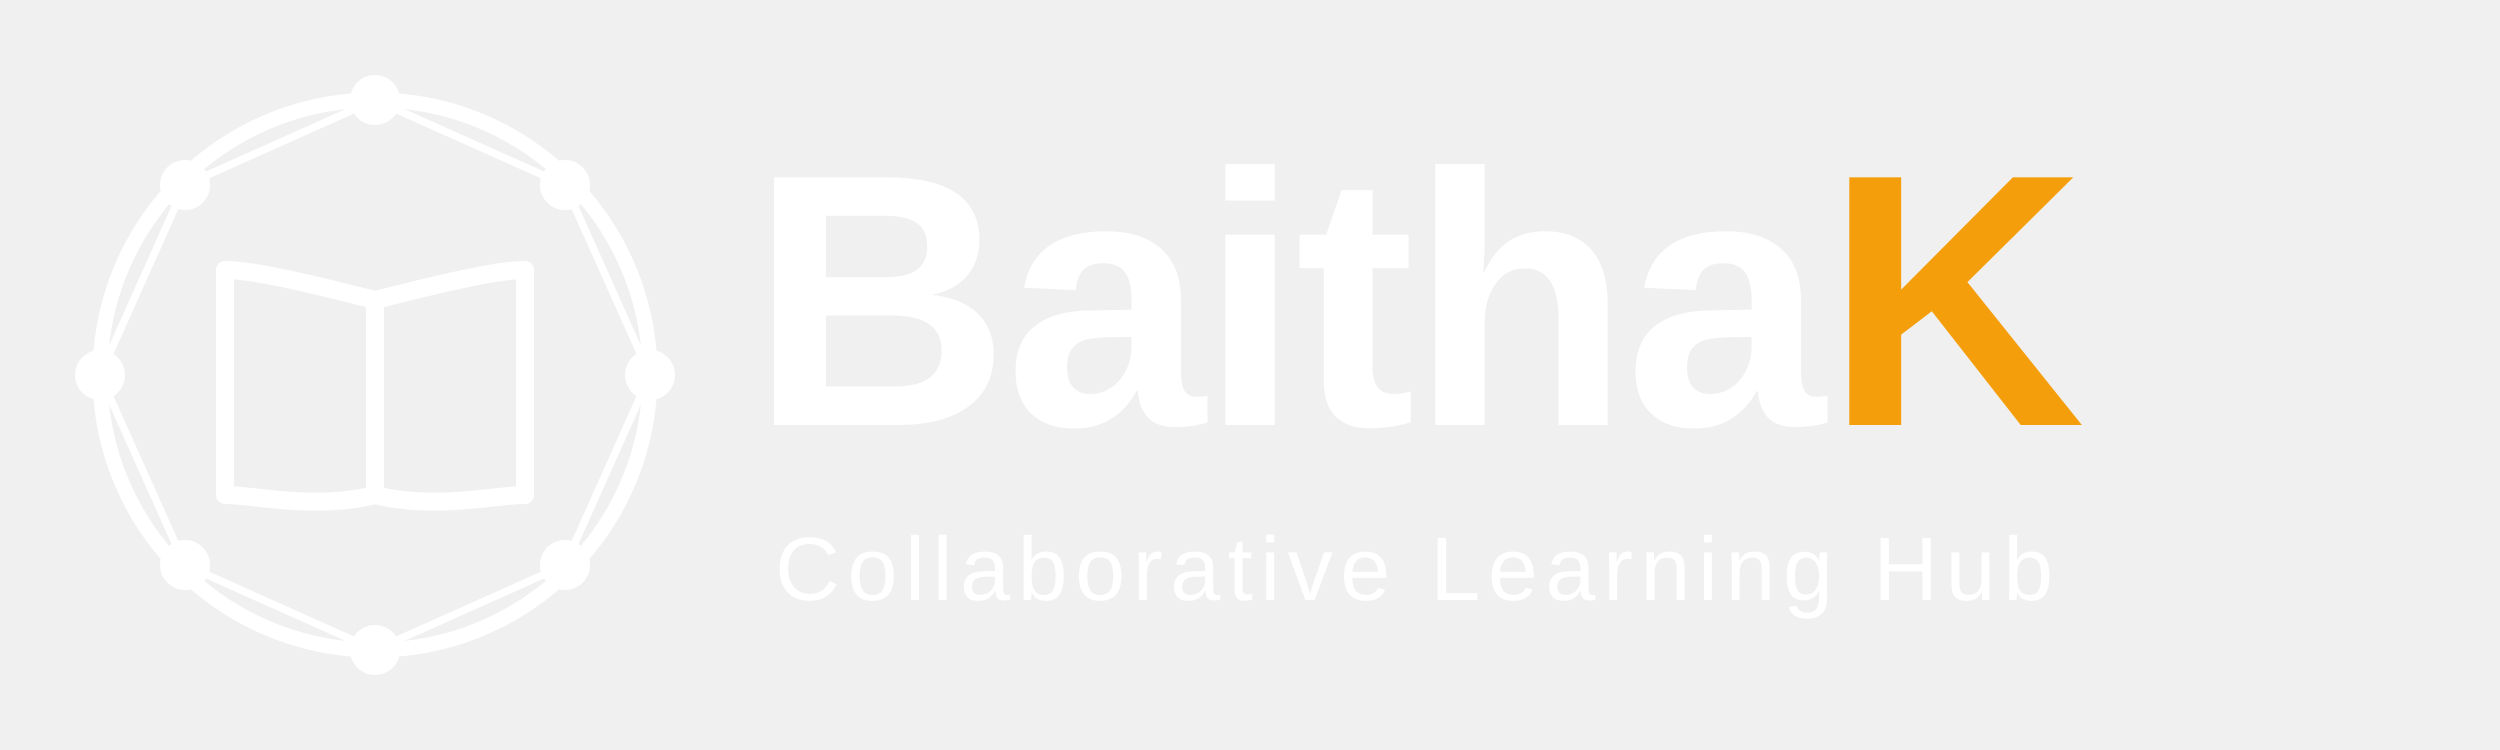
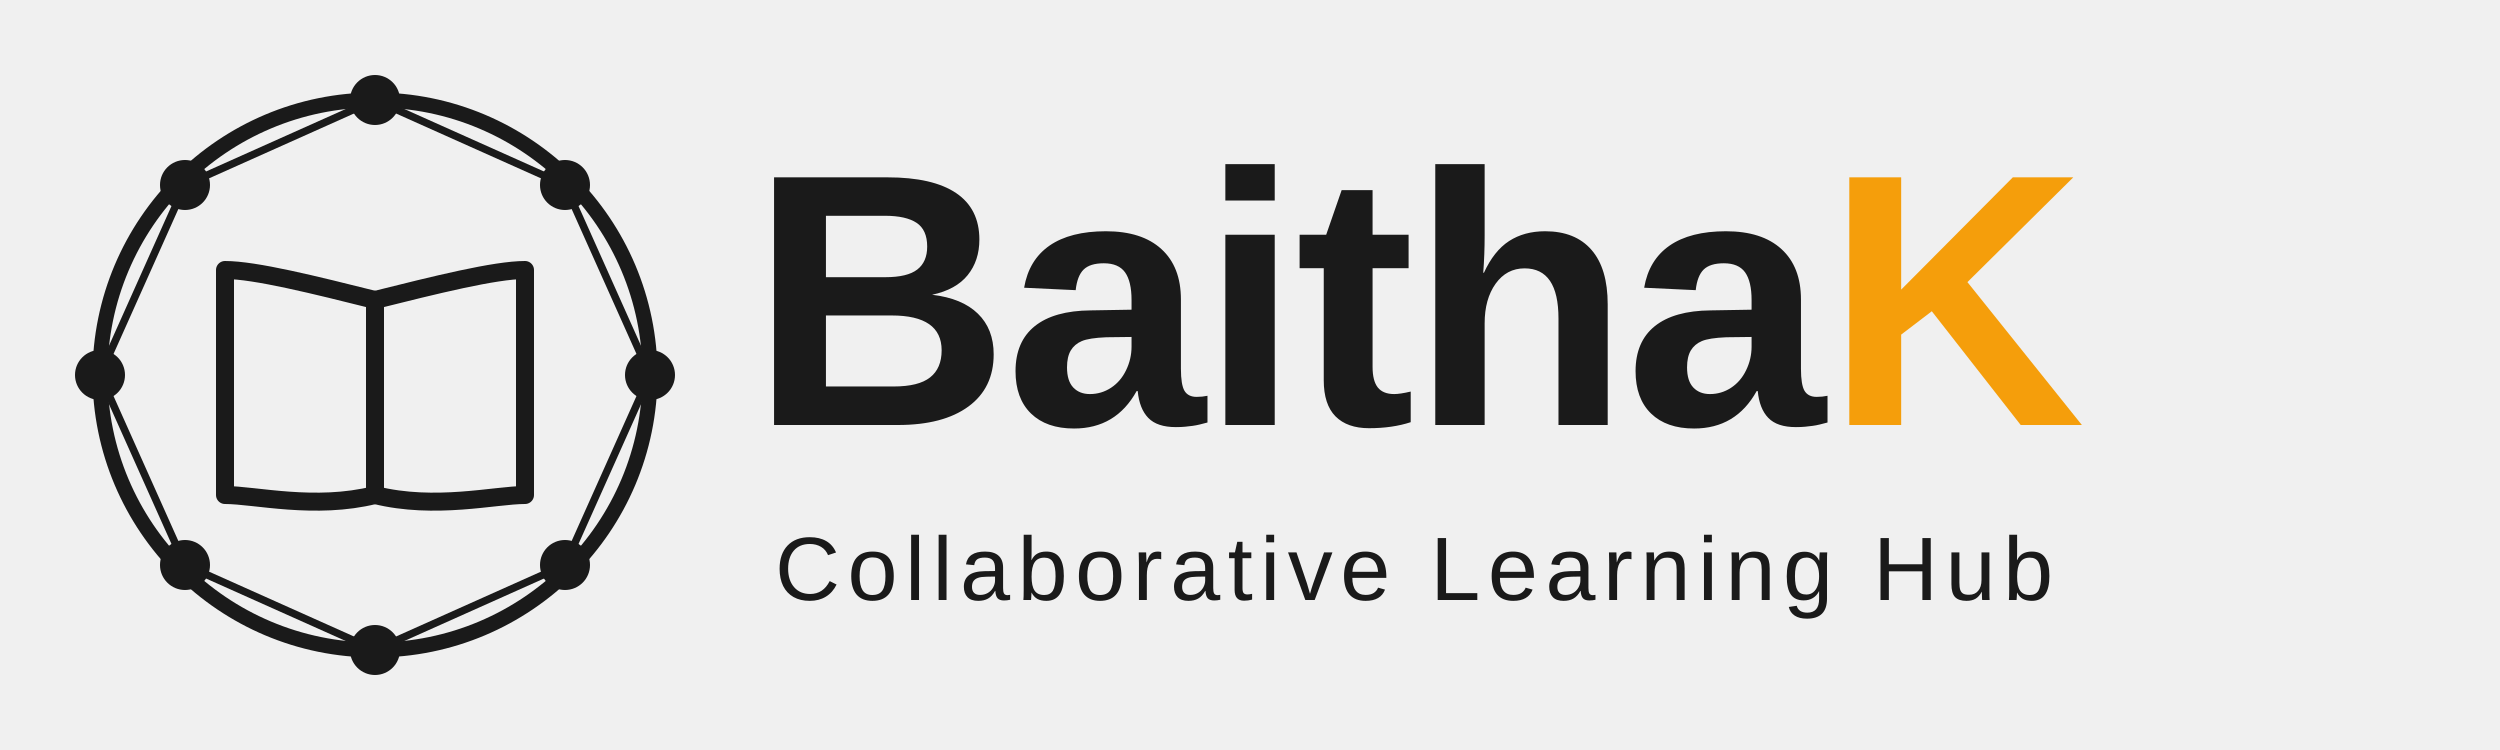
<svg xmlns="http://www.w3.org/2000/svg" width="500" height="150" viewBox="0 0 500 150" fill="none">
  <g transform="translate(10, 10)">
-     <circle cx="65" cy="65" r="55" stroke="#FFFFFF" stroke-width="3" fill="none" />
-     <path d="M65 10 L103 27 M103 27 L120 65 M120 65 L103 103 M103 103 L65 120 M65 120 L27 103 M27 103 L10 65 M10 65 L27 27 M27 27 L65 10" stroke="#FFFFFF" stroke-width="1.5" />
-     <circle cx="65" cy="10" r="5" fill="#FFFFFF" />
-     <circle cx="103" cy="27" r="5" fill="#FFFFFF" />
-     <circle cx="120" cy="65" r="5" fill="#FFFFFF" />
-     <circle cx="103" cy="103" r="5" fill="#FFFFFF" />
-     <circle cx="65" cy="120" r="5" fill="#FFFFFF" />
-     <circle cx="27" cy="103" r="5" fill="#FFFFFF" />
-     <circle cx="10" cy="65" r="5" fill="#FFFFFF" />
-     <circle cx="27" cy="27" r="5" fill="#FFFFFF" />
+     <circle cx="65" cy="65" r="55" stroke="#1a1a1a" stroke-width="3" fill="none" />
+     <path d="M65 10 L103 27 M103 27 L120 65 M120 65 L103 103 M103 103 L65 120 M65 120 L27 103 M27 103 L10 65 M10 65 L27 27 M27 27 L65 10" stroke="#1a1a1a" stroke-width="1.5" />
+     <circle cx="65" cy="10" r="5" fill="#1a1a1a" />
+     <circle cx="103" cy="27" r="5" fill="#1a1a1a" />
+     <circle cx="120" cy="65" r="5" fill="#1a1a1a" />
+     <circle cx="103" cy="103" r="5" fill="#1a1a1a" />
+     <circle cx="65" cy="120" r="5" fill="#1a1a1a" />
+     <circle cx="27" cy="103" r="5" fill="#1a1a1a" />
+     <circle cx="10" cy="65" r="5" fill="#1a1a1a" />
+     <circle cx="27" cy="27" r="5" fill="#1a1a1a" />
    <g transform="translate(35, 38) scale(0.6)">
-       <path d="M50 85 C30 90 10 85 0 85 V 10 C 10 10 30 15 50 20" stroke="#FFFFFF" stroke-width="6" stroke-linecap="round" stroke-linejoin="round" fill="none" />
-       <path d="M50 85 C70 90 90 85 100 85 V 10 C 90 10 70 15 50 20" stroke="#FFFFFF" stroke-width="6" stroke-linecap="round" stroke-linejoin="round" fill="none" />
-       <path d="M50 20 V 85" stroke="#FFFFFF" stroke-width="6" stroke-linecap="round" stroke-linejoin="round" />
+       <path d="M50 85 C30 90 10 85 0 85 V 10 C 10 10 30 15 50 20" stroke="#1a1a1a" stroke-width="6" stroke-linecap="round" stroke-linejoin="round" fill="none" />
+       <path d="M50 85 C70 90 90 85 100 85 V 10 C 90 10 70 15 50 20" stroke="#1a1a1a" stroke-width="6" stroke-linecap="round" stroke-linejoin="round" fill="none" />
+       <path d="M50 20 V 85" stroke="#1a1a1a" stroke-width="6" stroke-linecap="round" stroke-linejoin="round" />
    </g>
  </g>
  <g transform="translate(150, 85)">
-     <text font-family="'Segoe UI', 'Helvetica Neue', Arial, sans-serif" font-weight="700" font-size="72" fill="#FFFFFF" letter-spacing="-1">
+     <text font-family="'Segoe UI', 'Helvetica Neue', Arial, sans-serif" font-weight="700" font-size="72" fill="#1a1a1a" letter-spacing="-1">
            Baitha<tspan fill="#F59E0B">K</tspan>
    </text>
-     <text x="5" y="35" font-family="'Segoe UI', 'Helvetica Neue', Arial, sans-serif" font-weight="400" font-size="18" fill="#FFFFFF" letter-spacing="1.5" text-transform="uppercase">
+     <text x="5" y="35" font-family="'Segoe UI', 'Helvetica Neue', Arial, sans-serif" font-weight="400" font-size="18" fill="#1a1a1a" letter-spacing="1.5" text-transform="uppercase">
            Collaborative Learning Hub
        </text>
  </g>
</svg>
